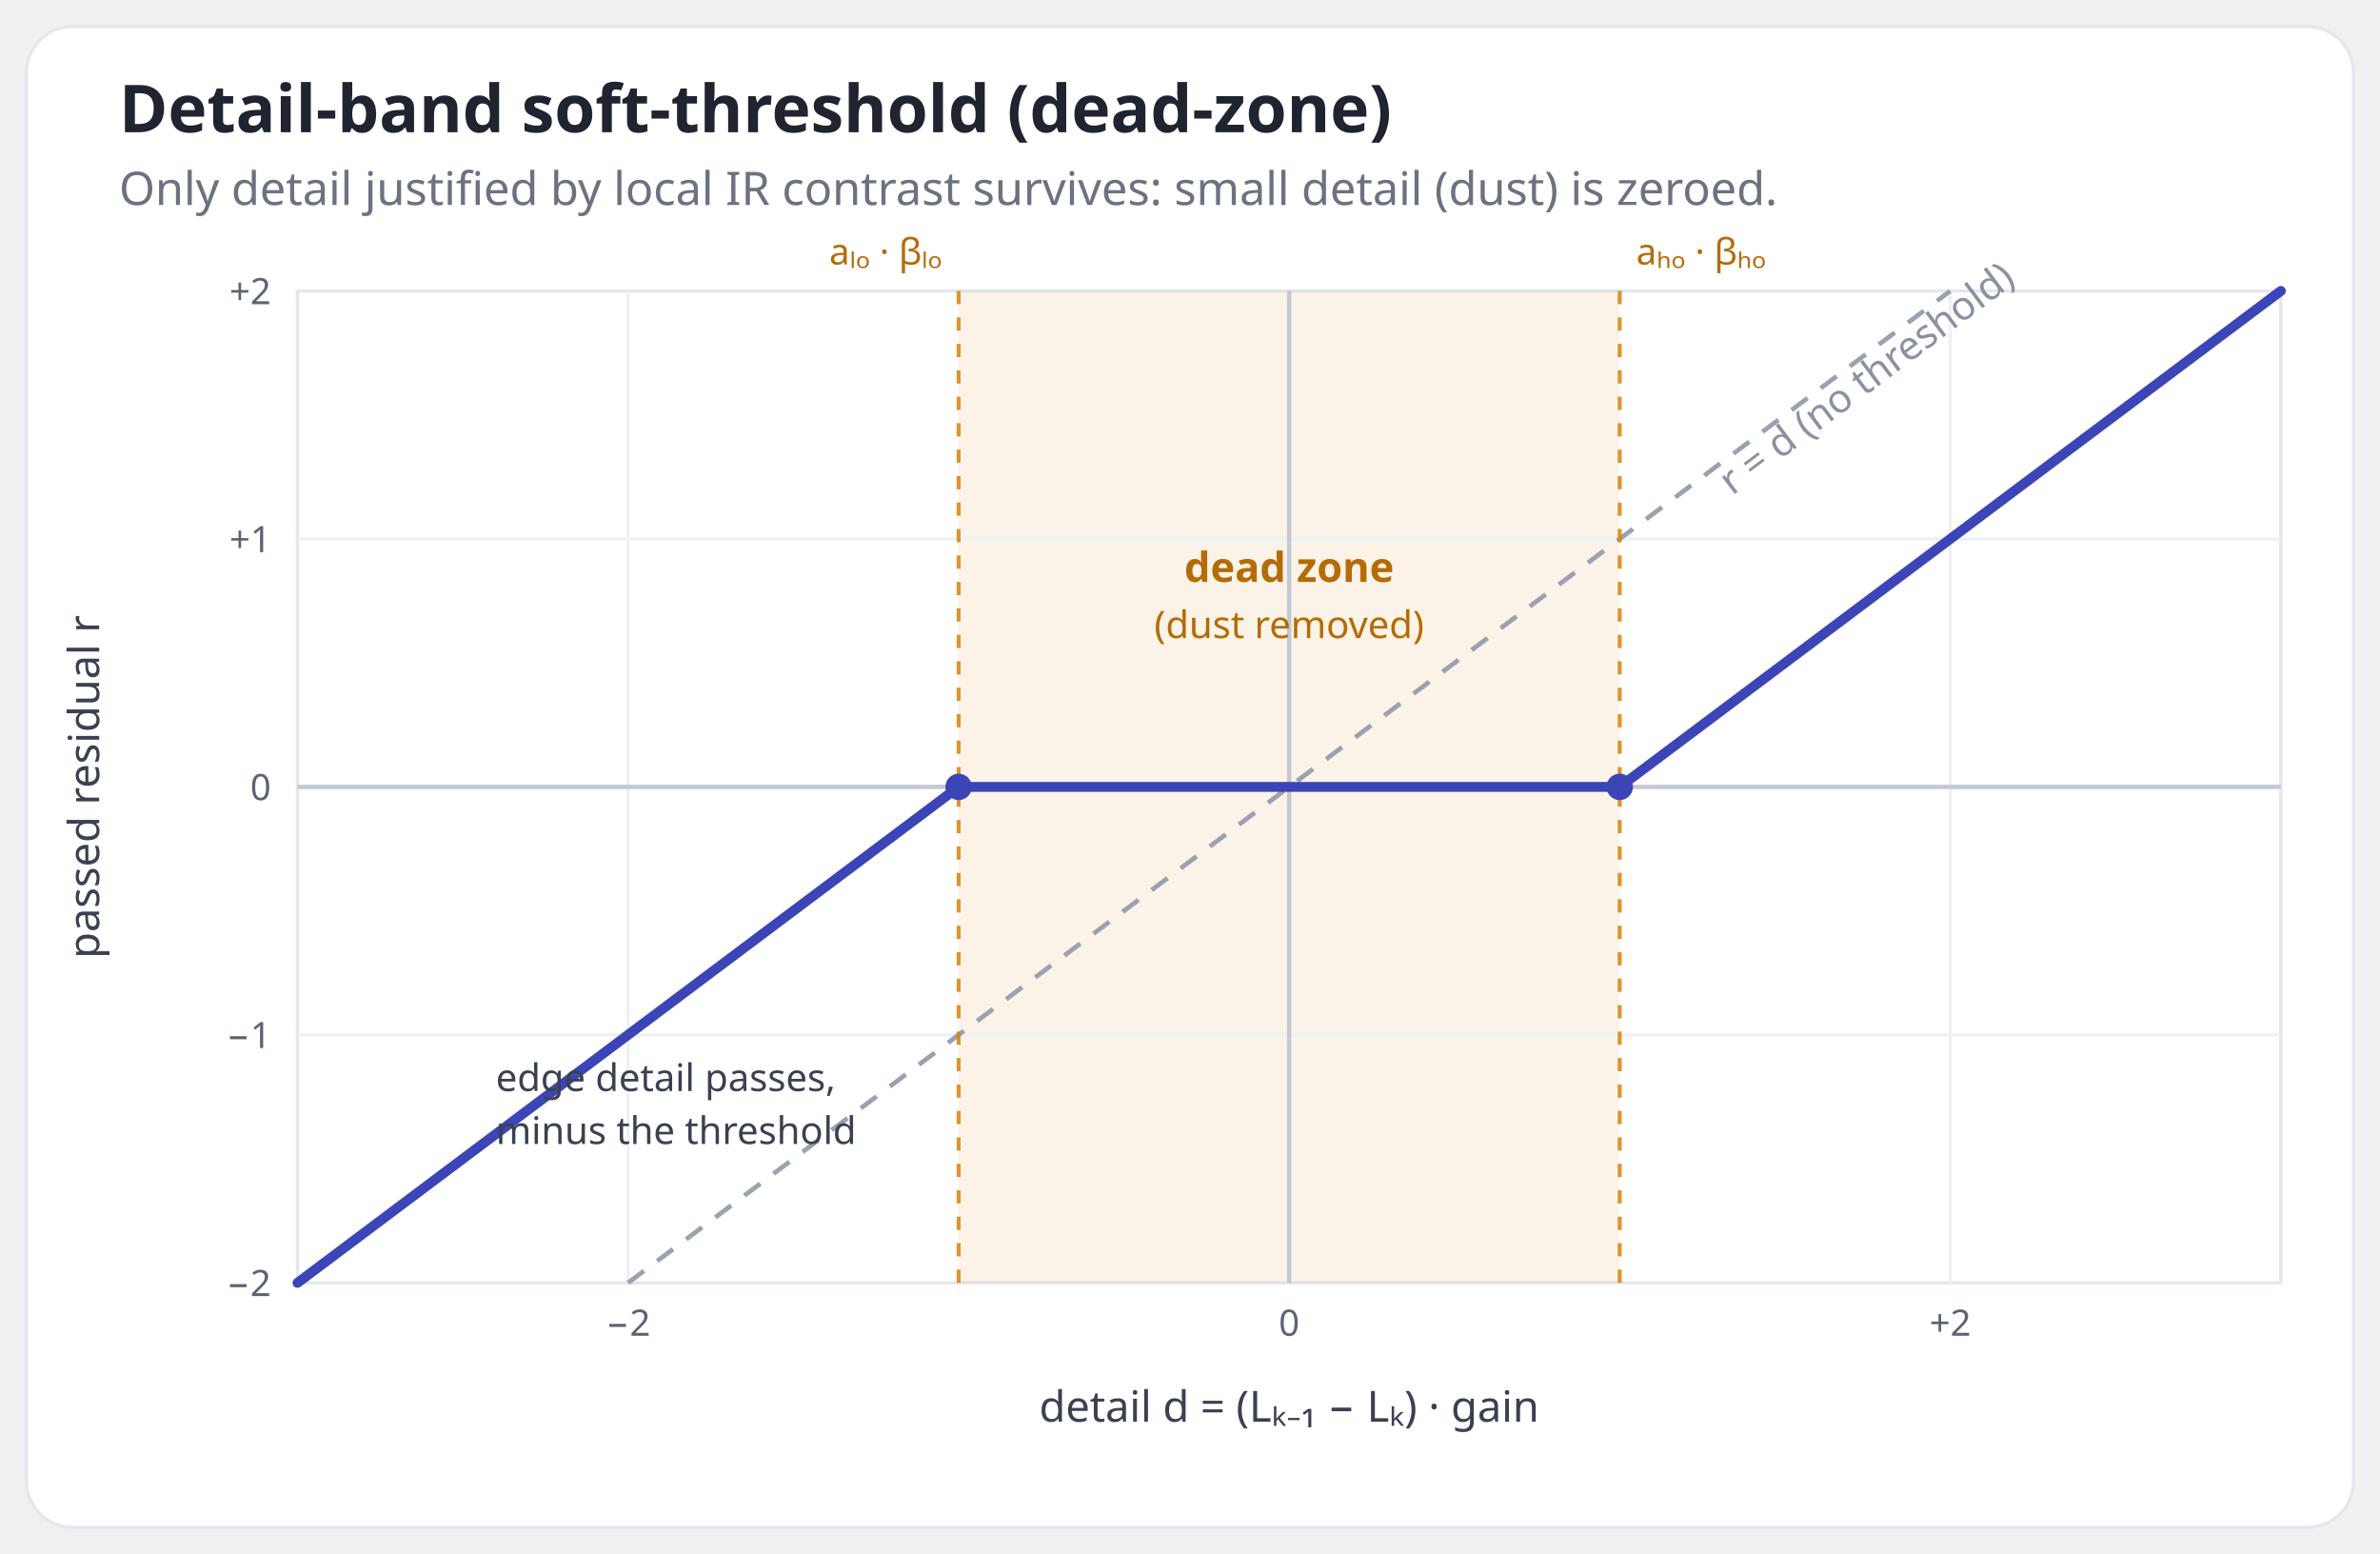
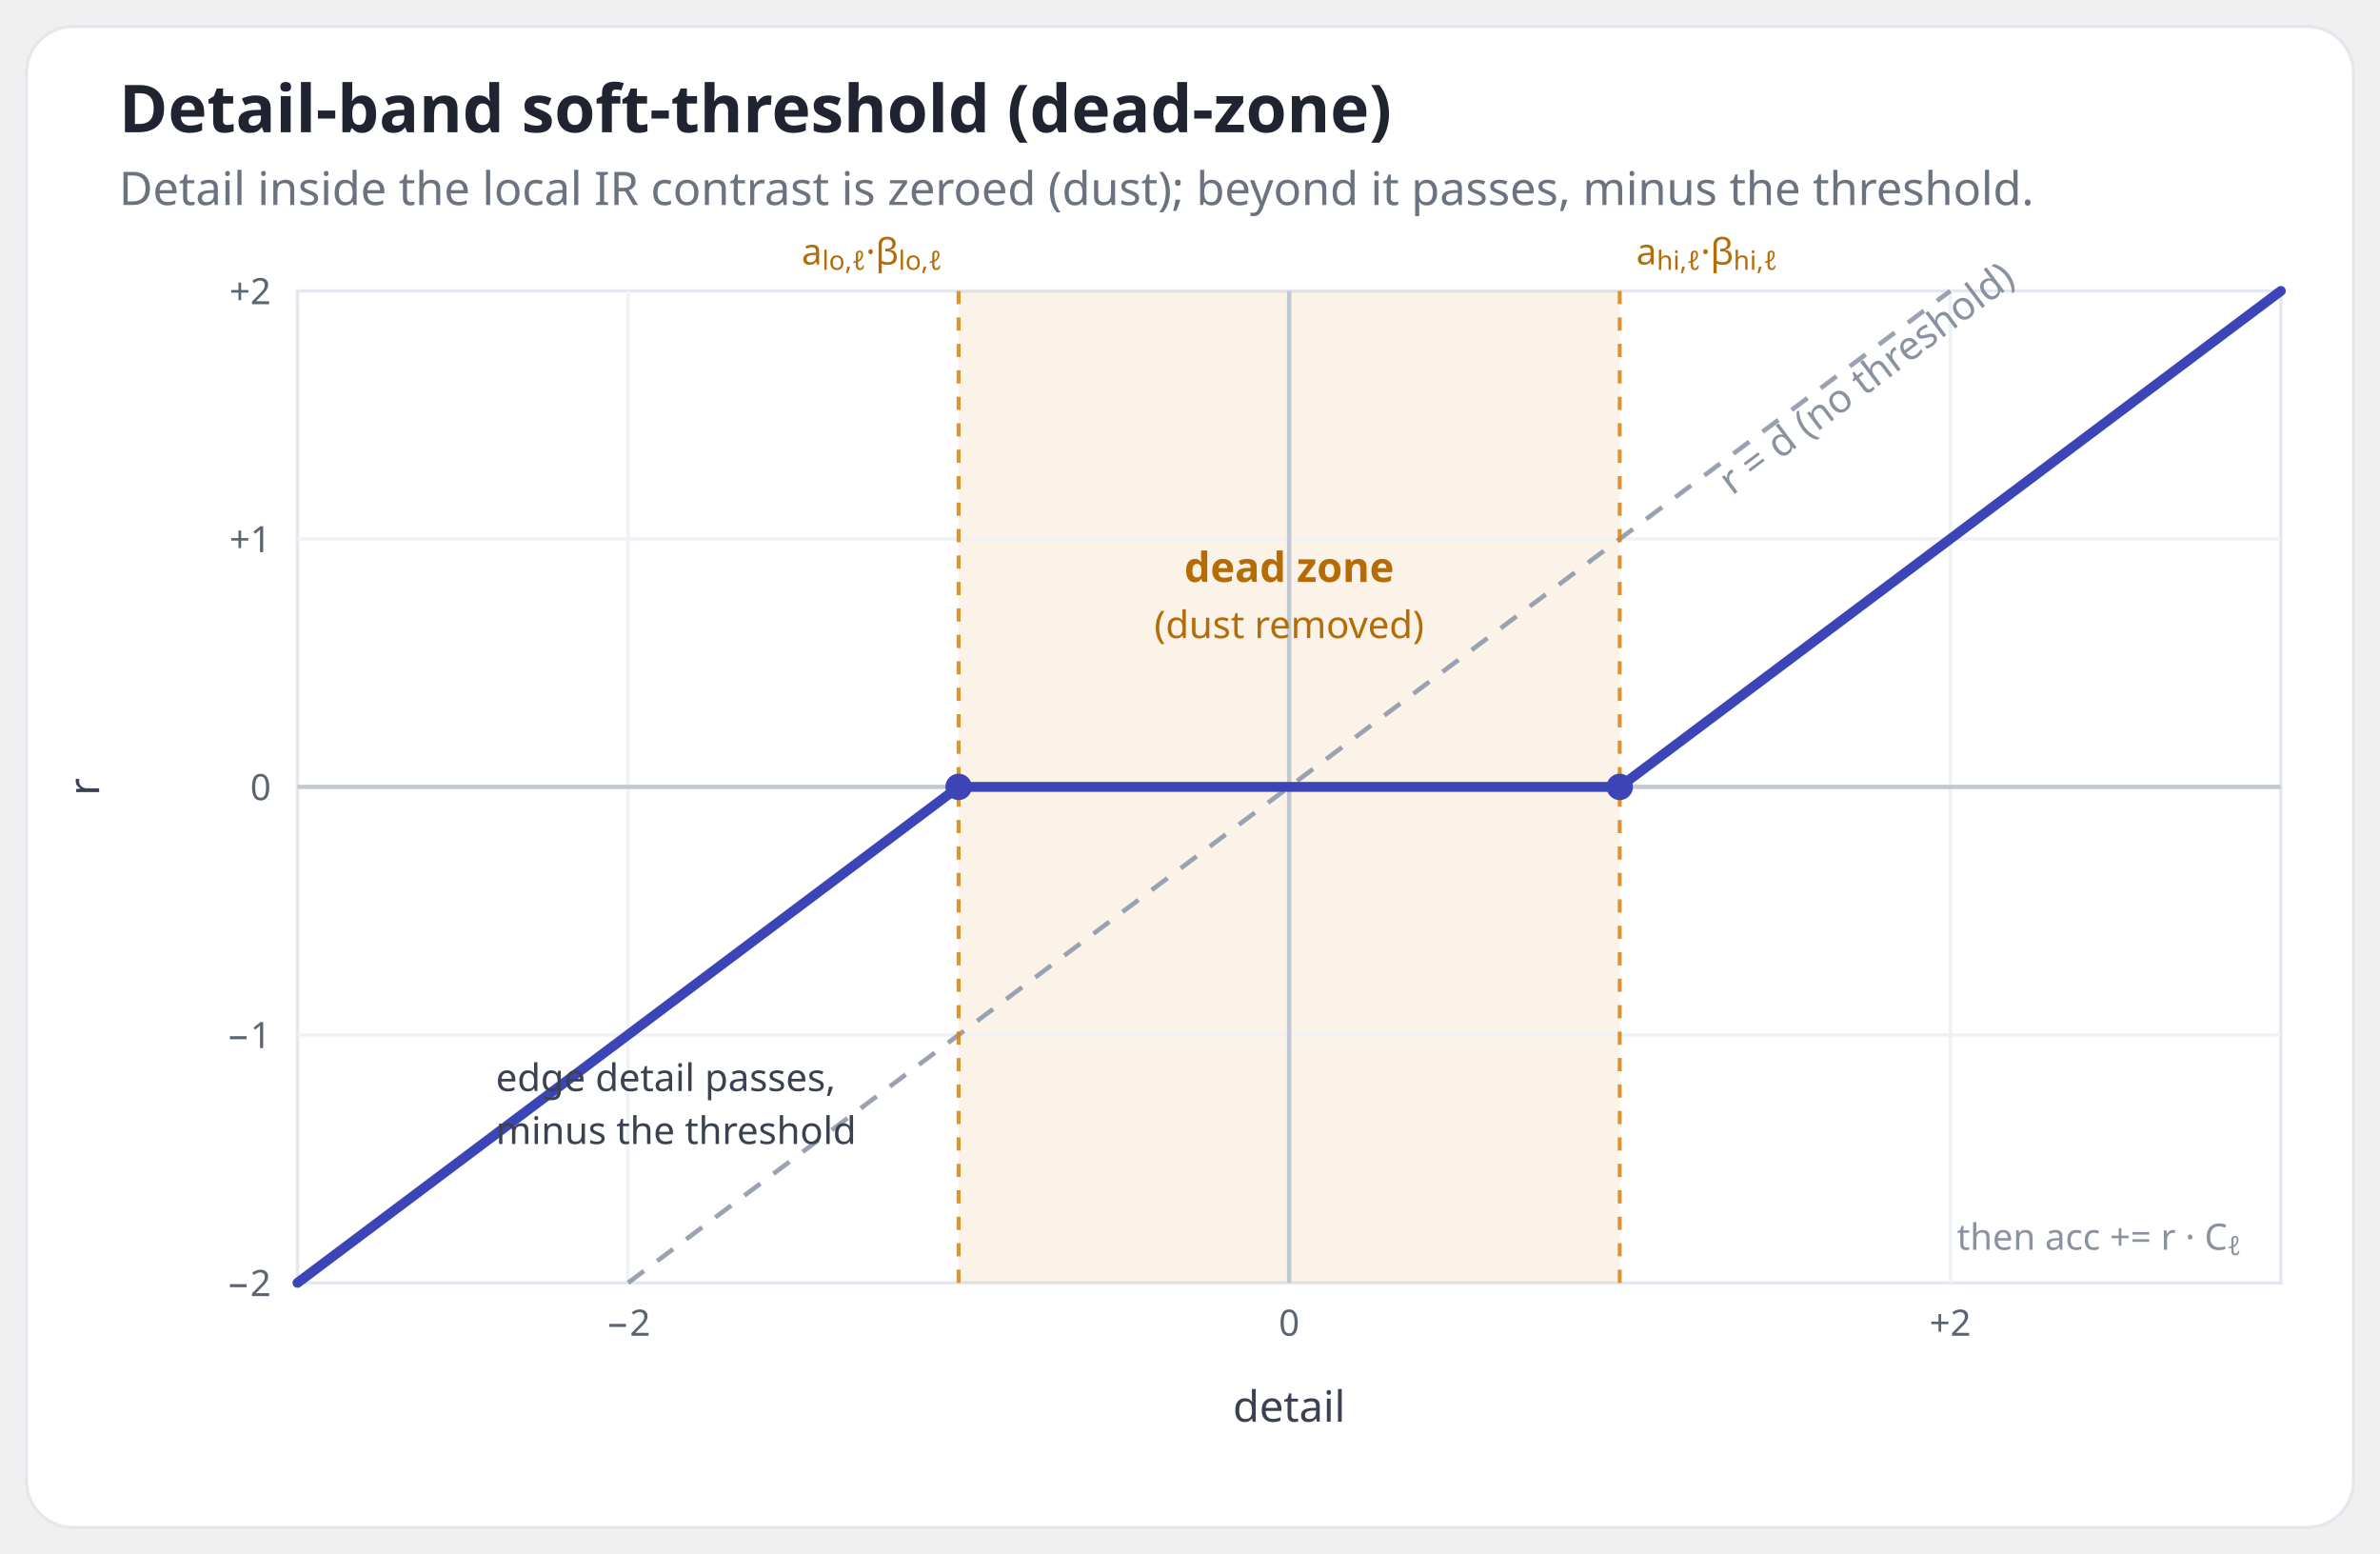
<svg xmlns="http://www.w3.org/2000/svg" viewBox="0 0 720 470" font-family="'Segoe UI', system-ui, -apple-system, sans-serif">
  <rect x="8" y="8" width="704" height="454" rx="14" fill="#ffffff" stroke="#e4e7ee" />
  <text x="36" y="40" font-size="20" font-weight="700" fill="#1f2430">Detail‑band soft‑threshold (dead‑zone)</text>
-   <text x="36" y="62" font-size="14" fill="#6b7280">Only detail justified by local IR contrast survives: small detail (dust) is zeroed.</text>
+   <text x="36" y="62" font-size="14" fill="#6b7280">Detail inside the local IR contrast is zeroed (dust); beyond it passes, minus the threshold.</text>
  <rect x="90" y="88" width="600" height="300" fill="none" stroke="#e4e7ee" />
  <rect x="290" y="88" width="200" height="300" fill="#d9820b" fill-opacity="0.09" />
  <g stroke="#eef1f6" stroke-width="1">
    <line x1="90" y1="163" x2="690" y2="163" />
    <line x1="90" y1="313" x2="690" y2="313" />
    <line x1="190" y1="88" x2="190" y2="388" />
    <line x1="590" y1="88" x2="590" y2="388" />
  </g>
  <line x1="90" y1="238" x2="690" y2="238" stroke="#c2c8d2" stroke-width="1.3" />
  <line x1="390" y1="88" x2="390" y2="388" stroke="#c2c8d2" stroke-width="1.3" />
  <g font-size="11" fill="#5b6472" text-anchor="end">
    <text x="82" y="92">+2</text>
    <text x="82" y="167">+1</text>
    <text x="82" y="242">0</text>
    <text x="82" y="317">−1</text>
    <text x="82" y="392">−2</text>
  </g>
  <g font-size="11" fill="#5b6472" text-anchor="middle">
    <text x="190" y="404">−2</text>
    <text x="390" y="404">0</text>
    <text x="590" y="404">+2</text>
  </g>
-   <text x="390" y="430" font-size="13" fill="#3a4150" text-anchor="middle">detail  d = (Lₖ₋₁ − Lₖ) · gain</text>
-   <text x="30" y="238" font-size="13" fill="#3a4150" text-anchor="middle" transform="rotate(-90 30 238)">passed residual  r</text>
+   <text x="390" y="430" font-size="13" fill="#3a4150" text-anchor="middle">detail</text>
+   <text x="30" y="238" font-size="13" fill="#3a4150" text-anchor="middle" transform="rotate(-90 30 238)">r</text>
  <line x1="190" y1="388" x2="590" y2="88" stroke="#9aa2b1" stroke-width="1.4" stroke-dasharray="6 5" />
  <text x="524" y="150" font-size="12" fill="#8a92a1" transform="rotate(-36.9 524 150)">r = d  (no threshold)</text>
  <g stroke="#d9820b" stroke-width="1.2" stroke-dasharray="4 4" opacity="0.85">
    <line x1="290" y1="88" x2="290" y2="388" />
    <line x1="490" y1="88" x2="490" y2="388" />
  </g>
  <path fill="none" stroke="#3b45b8" stroke-width="3" stroke-linejoin="round" stroke-linecap="round" d="M90,388 L290,238 L490,238 L690,88" />
  <circle cx="290" cy="238" r="4" fill="#3b45b8" />
  <circle cx="490" cy="238" r="4" fill="#3b45b8" />
  <text x="390" y="176" font-size="12.5" font-weight="600" fill="#b56b06" text-anchor="middle">dead zone</text>
  <text x="390" y="193" font-size="11.5" fill="#b56b06" text-anchor="middle">(dust removed)</text>
-   <text x="285" y="80" font-size="11" fill="#b56b06" text-anchor="end">aₗₒ · βₗₒ</text>
-   <text x="495" y="80" font-size="11" fill="#b56b06" text-anchor="start">aₕₒ · βₕₒ</text>
+   <text x="285" y="80" font-size="11" fill="#b56b06" text-anchor="end">a<tspan baseline-shift="sub" font-size="8">lo,ℓ</tspan>·β<tspan baseline-shift="sub" font-size="8">lo,ℓ</tspan>
+   </text>
+   <text x="495" y="80" font-size="11" fill="#b56b06" text-anchor="start">a<tspan baseline-shift="sub" font-size="8">hi,ℓ</tspan>·β<tspan baseline-shift="sub" font-size="8">hi,ℓ</tspan>
+   </text>
  <text x="150" y="330" font-size="11.5" fill="#3a4150">edge detail passes,</text>
  <text x="150" y="346" font-size="11.5" fill="#3a4150">minus the threshold</text>
+   <text x="678" y="378" font-size="11" fill="#8a92a1" text-anchor="end">then  acc += r · C<tspan baseline-shift="sub" font-size="8">ℓ</tspan>
+   </text>
</svg>
